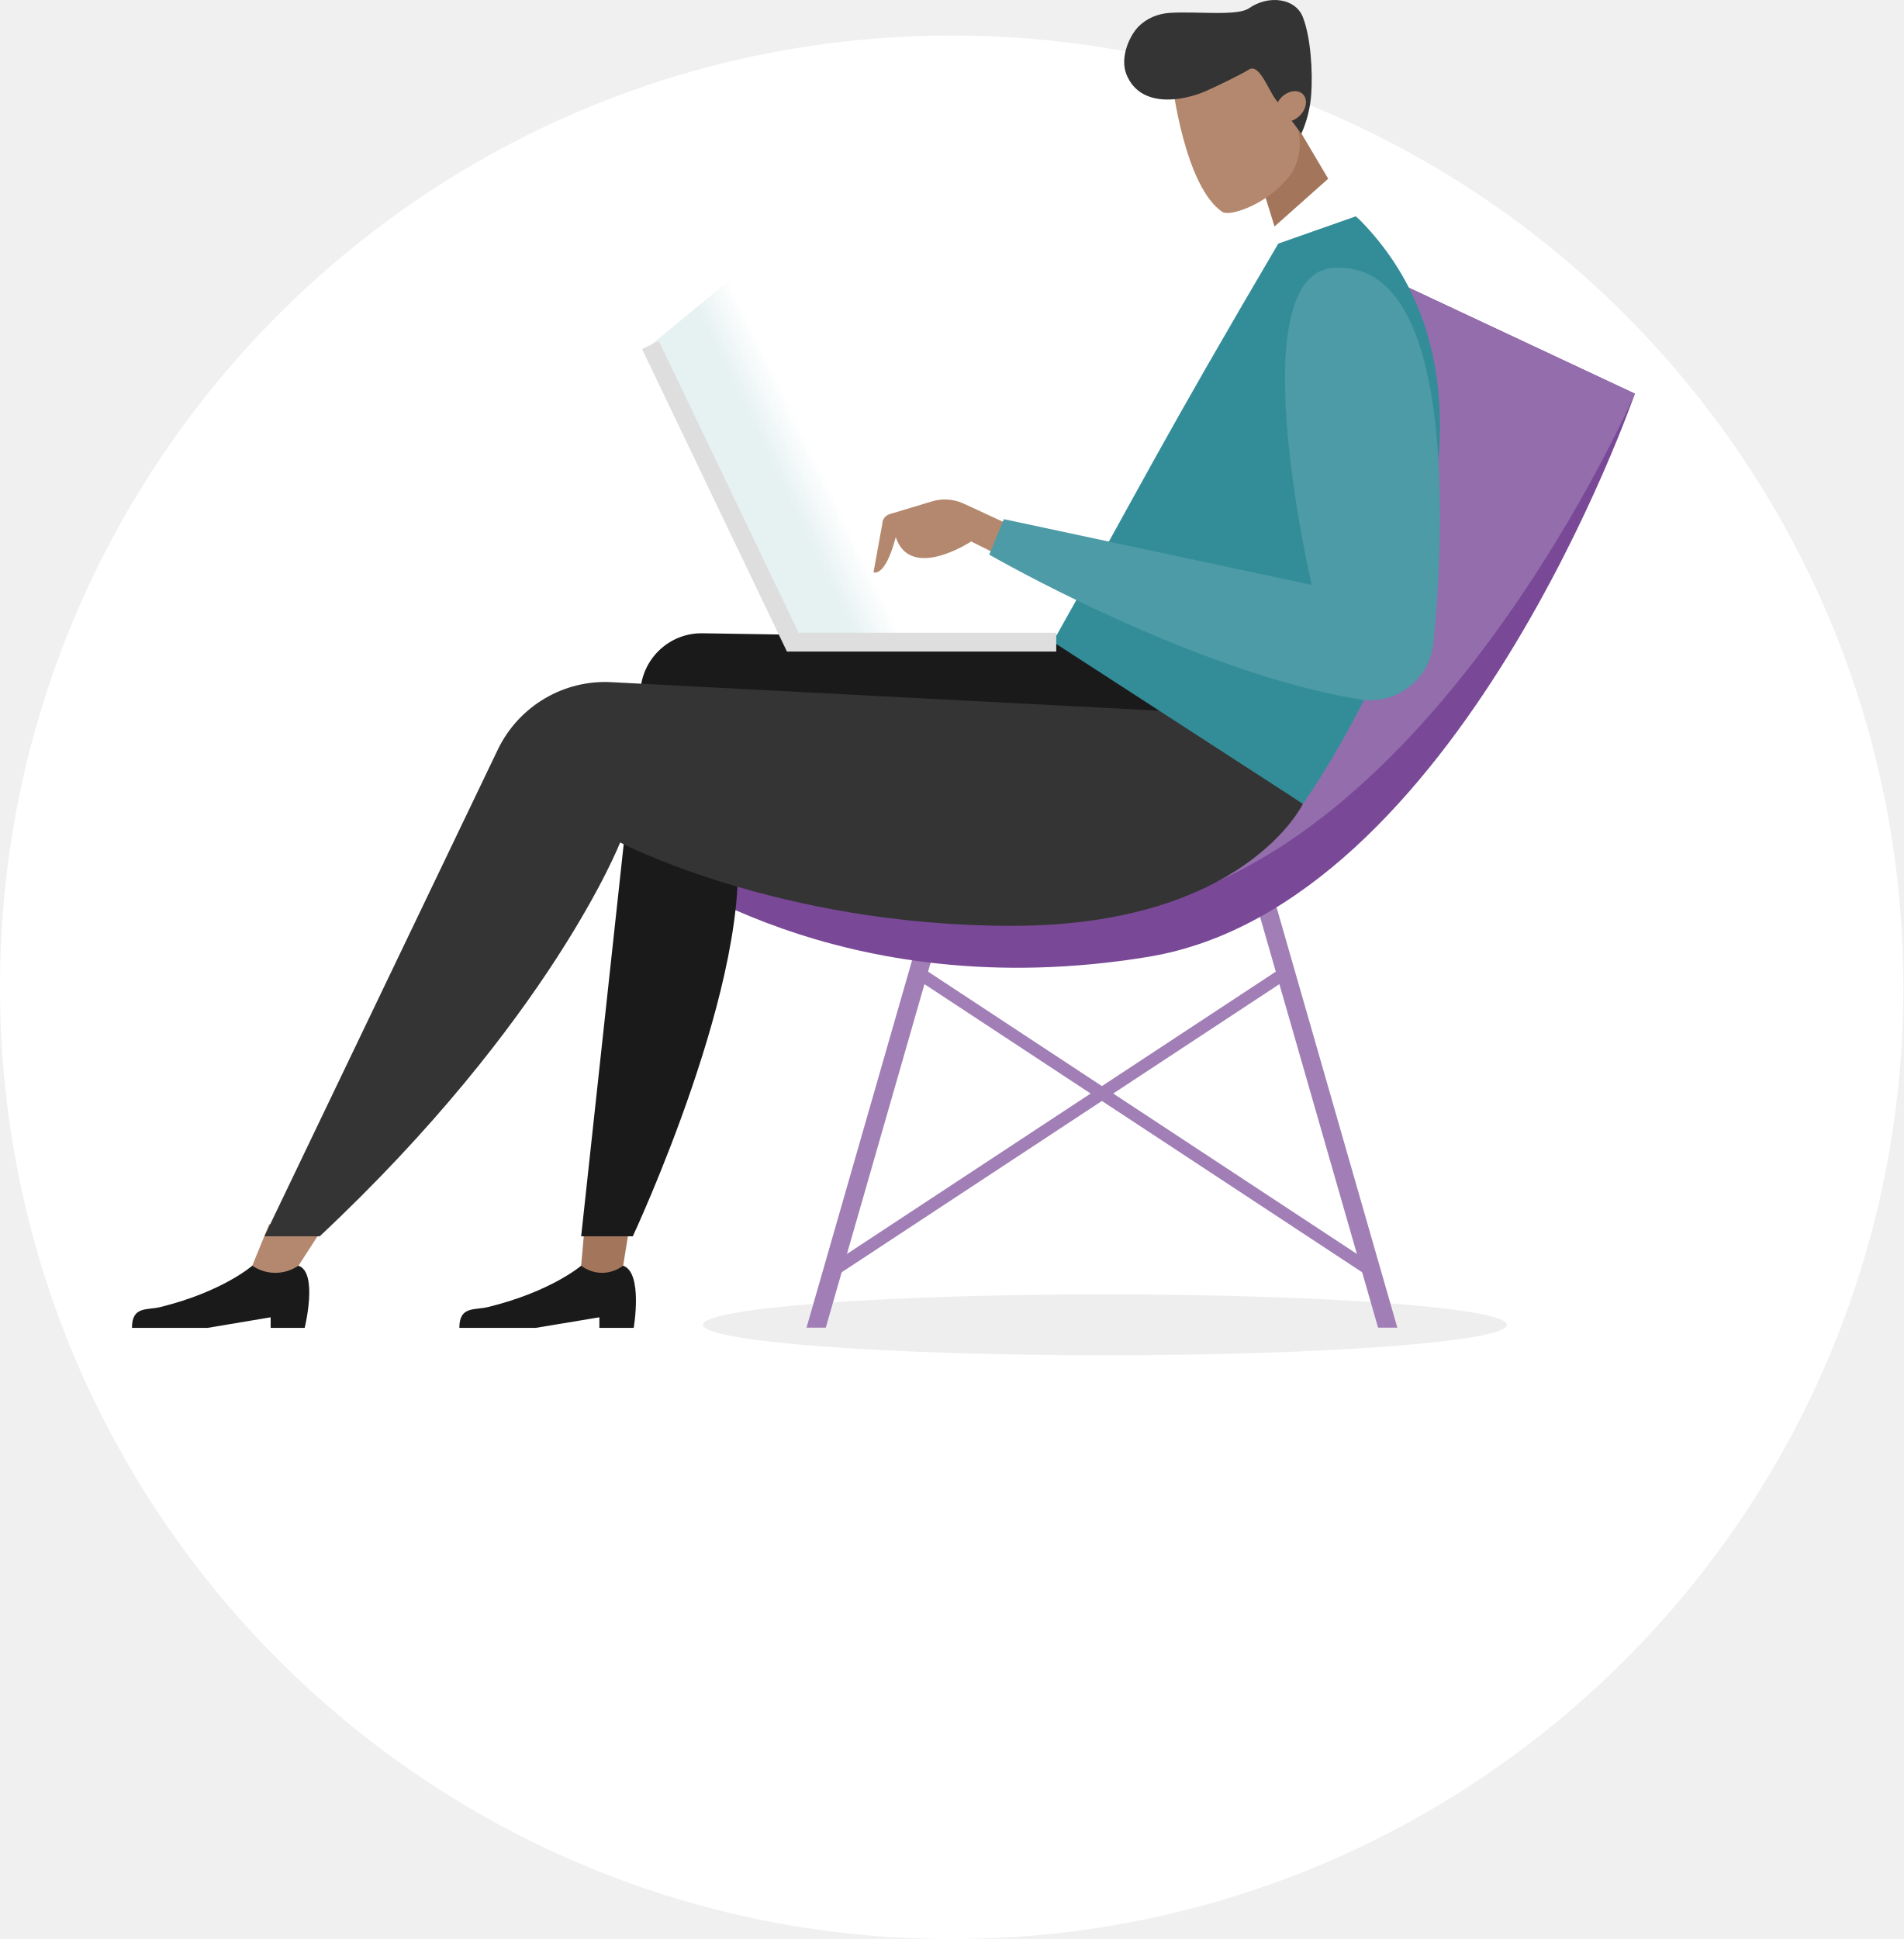
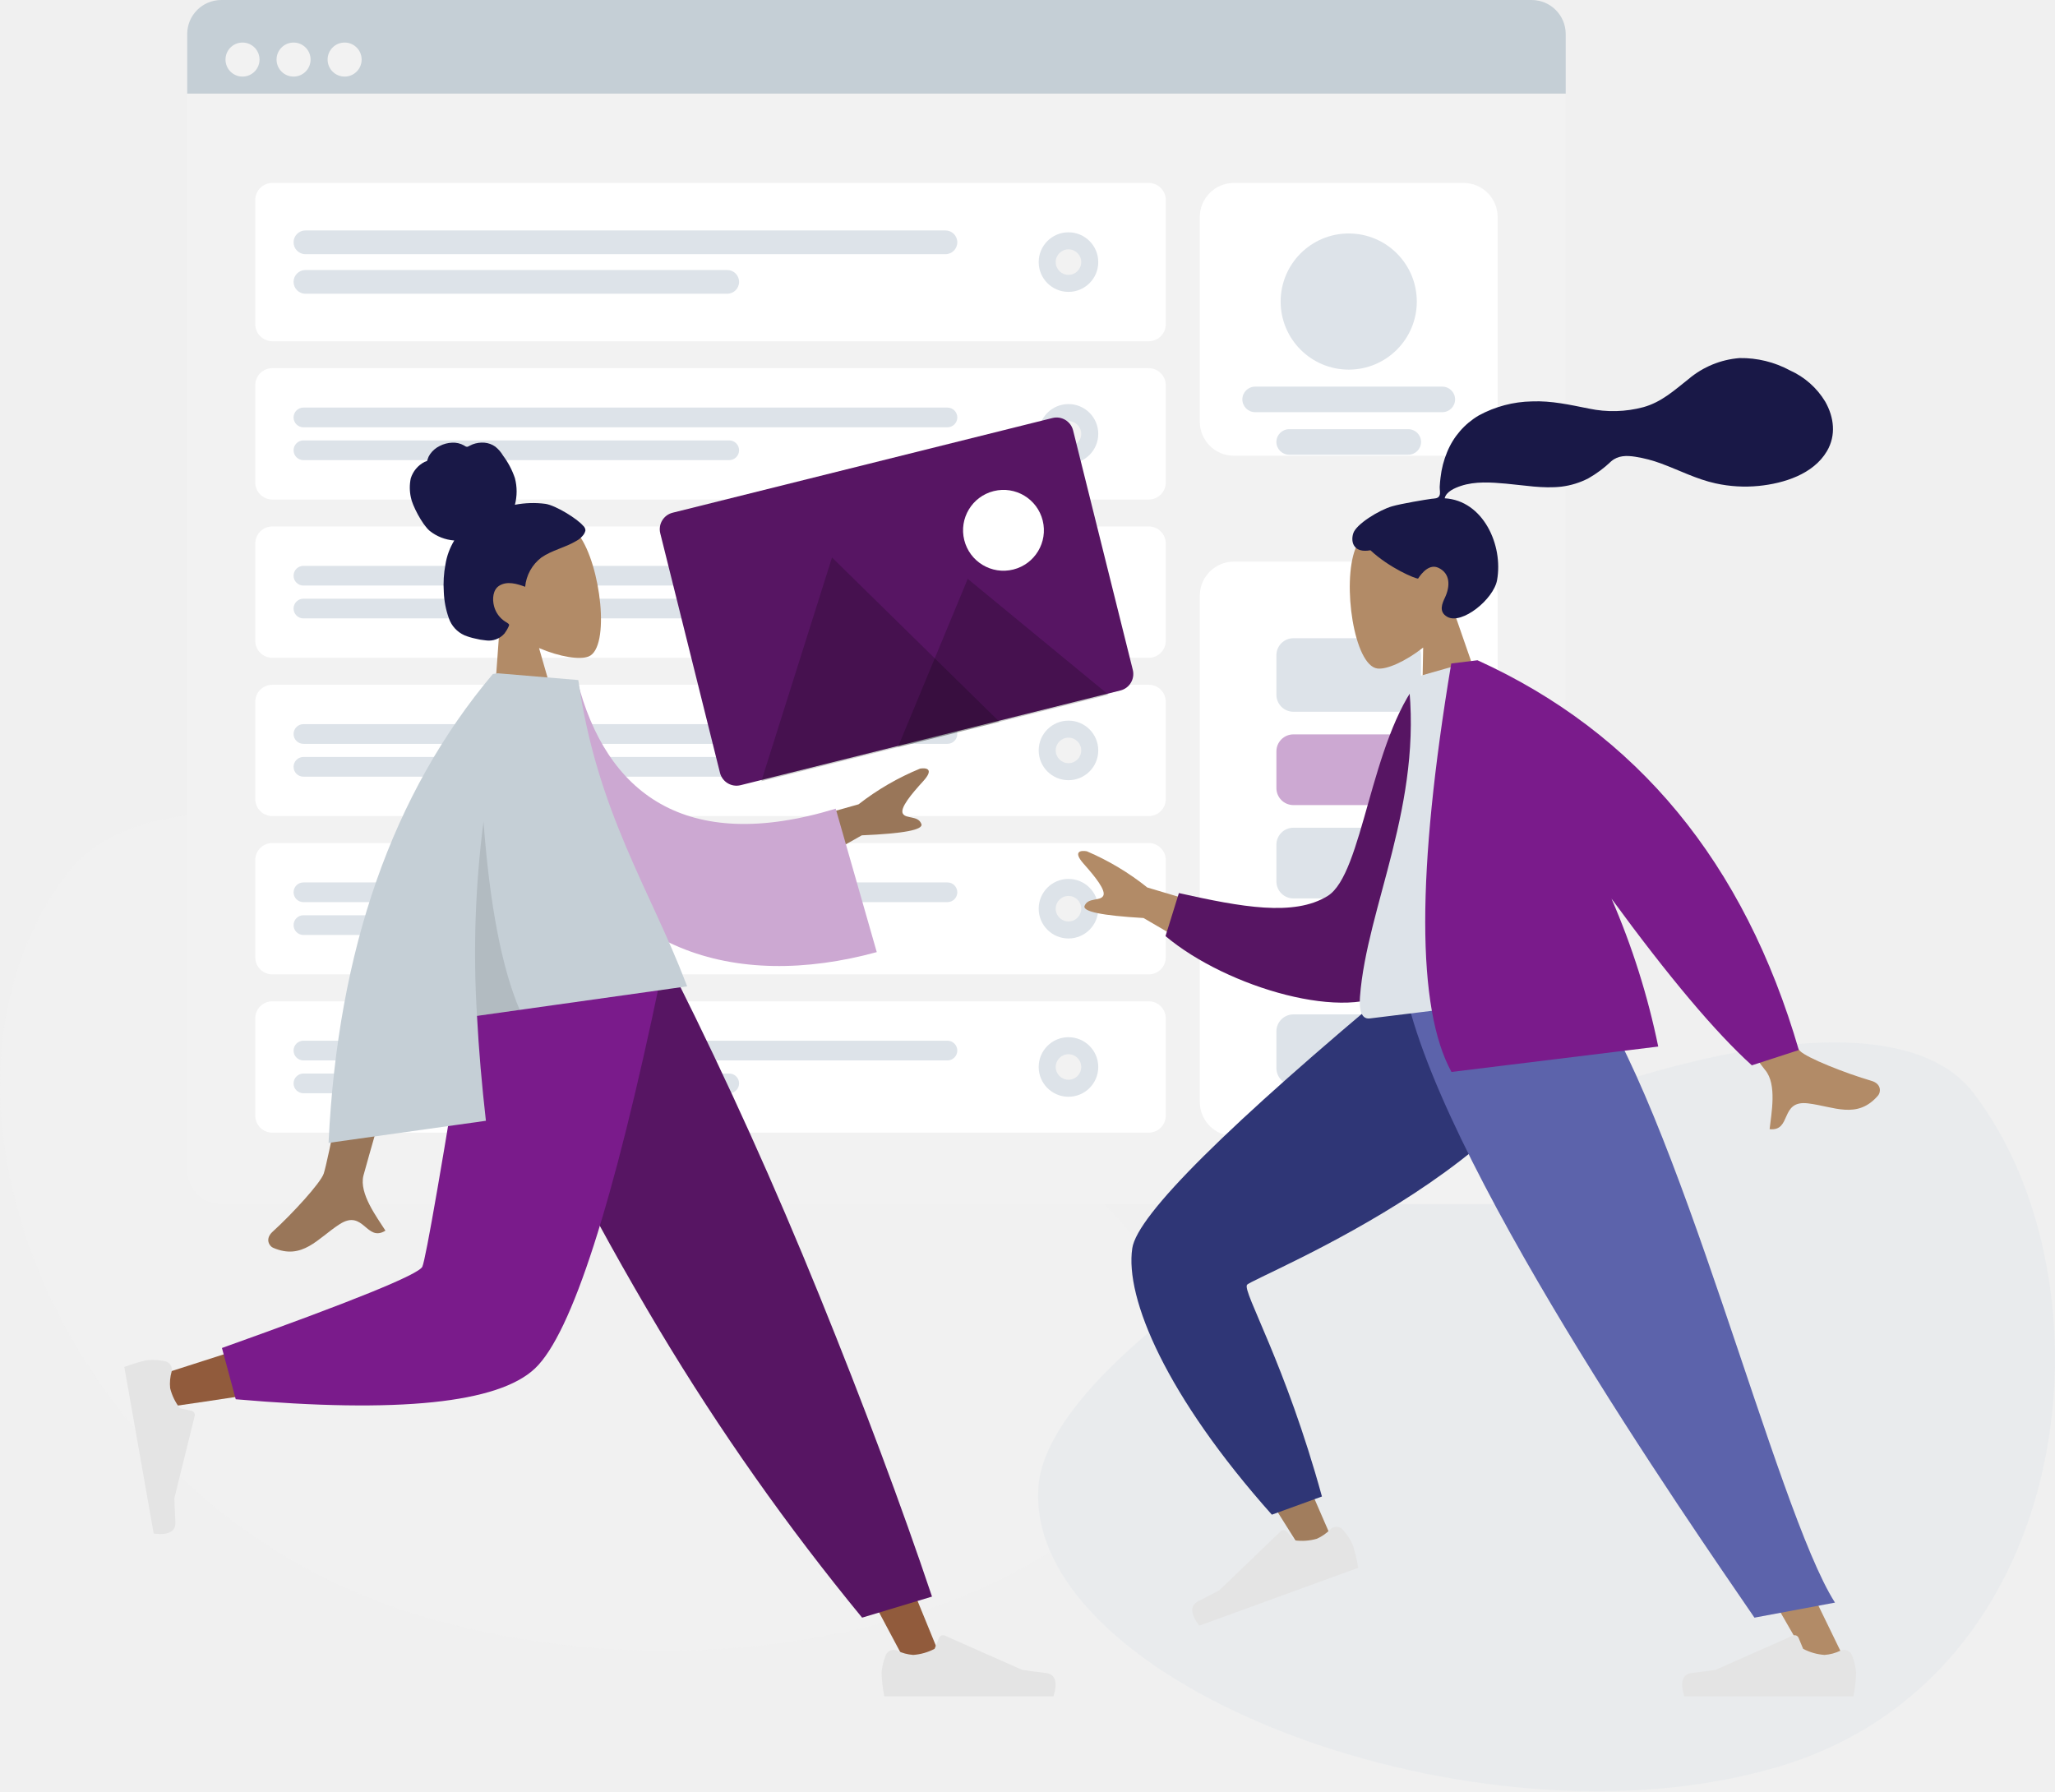
- <svg xmlns="http://www.w3.org/2000/svg" width="375px" height="382px" viewBox="0 0 375 382" version="1.1">
-   <defs>
-     <linearGradient x1="42.2%" y1="50.631%" x2="60.36%" y2="56.531%" id="linearGradient-1">
-       <stop stop-color="#E6F1F2" stop-opacity="0" offset="0%" />
-       <stop stop-color="#E6F1F2" offset="100%" />
-     </linearGradient>
-   </defs>
-   <g id="Screens-←" stroke="none" stroke-width="1" fill="none" fill-rule="evenodd">
-     <g id="Empty-states" transform="translate(-419, -163)">
-       <g id="Group-72">
-         <g id="Placeholder1" transform="translate(419, 163)">
-           <g id="Group-52" transform="translate(0, 7)">
-             <circle id="Oval" fill="#FFFFFF" cx="187.5" cy="187.5" r="187.5" />
-             <text id="Start-typing-already-Copy" font-family="OpenSans-SemiBold, Open Sans" font-size="18" font-weight="500" line-spacing="20" letter-spacing="-0.3" fill="#972C86">
-               <tspan x="103" y="304" />
-             </text>
-             <text id="Driff-isn’t-filling-Copy" font-family="Helvetica" font-size="14" font-weight="normal" line-spacing="24" letter-spacing="-0.087" fill="#999999">
-               <tspan x="127.258" y="320" />
-             </text>
+ <svg xmlns="http://www.w3.org/2000/svg" width="483" height="421" viewBox="0 0 483 421">
+   <g transform="translate(-358 -223)">
+     <g transform="translate(358 414)" opacity="0.346">
+       <path d="M.121-123.043C4.174-68.048,221.6,38.1,261.962-13.992s1.559-149.85-83.029-174.883S-3.931-178.038.121-123.043Z" transform="translate(278) rotate(180)" fill="#f2f2f2" fill-rule="evenodd" />
+       <path d="M244.079,158.351c3.4-46.641,185.885-136.662,219.762-92.485s25.3,137.1-45.692,158.329S240.678,204.992,244.079,158.351Z" fill="#dde3e9" fill-rule="evenodd" />
+     </g>
+     <g transform="translate(387 223)">
+       <g transform="translate(15)">
+         <rect width="324" height="283" rx="8" fill="#f2f2f2" />
+         <path d="M8,0H316a8,8,0,0,1,8,8V22H0V8A8,8,0,0,1,8,0Z" fill="#c5cfd6" fill-rule="evenodd" />
+         <g transform="translate(9 10)">
+           <circle cx="4" cy="4" r="4" fill="#f2f2f2" />
+           <circle cx="4" cy="4" r="4" transform="translate(12)" fill="#f2f2f2" />
+           <circle cx="4" cy="4" r="4" transform="translate(24)" fill="#f2f2f2" />
+         </g>
+         <g transform="translate(16 43)">
+           <g transform="translate(222 89)">
+             <rect width="70" height="135" rx="8" fill="#fff" />
+             <g transform="translate(18 18)">
+               <rect width="34" height="17.284" rx="4" fill="#dde3e9" />
+               <rect width="34" height="16.619" rx="4" transform="translate(0 22.602)" fill="#cca8d2" />
+               <rect width="34" height="16.619" rx="4" transform="translate(0 44.54)" fill="#dde3e9" />
+               <rect width="34" height="16.619" rx="4" transform="translate(0 88.415)" fill="#dde3e9" />
+               <rect width="34" height="16.619" rx="4" transform="translate(0 66.477)" fill="#c5cfd6" />
+             </g>
          </g>
-           <g id="Group-54" transform="translate(26, 0)">
-             <path d="M270.9,260.999 C270.9,264.313 235.441,266.999 191.7,266.999 C147.959,266.999 112.5,264.313 112.5,260.999 C112.5,257.686 147.959,254.999 191.7,254.999 C235.441,254.999 270.9,257.686 270.9,260.999" id="Fill-1-Copy-3" fill="#DEDEDE" opacity="0.5" />
-             <polygon id="Fill-52-Copy" fill="url(#linearGradient-1)" transform="translate(130.5, 88.8) scale(-1, 1) rotate(16) translate(-130.5, -88.8) " points="108.9 129.6 141.159 127.456 152.1 61.063 122.076 48" />
-             <path d="M75.294,249.354 C75.294,249.354 81.206,254.453 93.617,257.492 C96.349,258.161 99.294,257.267 99.294,261.6 L84.234,261.6 L71.708,259.518 L71.708,261.6 L64.943,261.6 C64.943,261.6 63.071,250.718 67.022,249.354 L75.294,249.354 Z" id="Fill-1" fill="#1A1A1A" transform="translate(81.89718, 255.4768) scale(-1, 1) translate(-81.89718, -255.4768) " />
-             <path d="M97.38,241.159 L98.1,249.354 C95.766,251.118 92.703,251.23 90.267,249.64 L89.828,249.354 L88.5,241.159 L97.38,241.159 Z" id="Fill-3" fill="#A3765B" transform="translate(93.3, 245.9592) scale(-1, 1) translate(-93.3, -245.9592) " />
-             <path d="M11.232,249.354 C11.232,249.354 17.015,254.457 29.308,257.494 C32.014,258.163 34.932,257.269 34.932,261.6 L20.014,261.6 L7.607,259.519 L7.607,261.6 L0.905,261.6 C0.905,261.6 -1.791,250.717 2.123,249.354 L11.232,249.354 Z" id="Fill-5" fill="#1A1A1A" transform="translate(17.46609, 255.4768) scale(-1, 1) translate(-17.46609, -255.4768) " />
-             <path d="M34.755,241.159 L38.1,249.354 C35.531,251.118 32.157,251.23 29.474,249.64 L28.99,249.354 L23.7,241.159 L34.755,241.159 Z" id="Fill-8" fill="#B4886E" transform="translate(30.9, 245.9592) scale(-1, 1) translate(-30.9, -245.9592) " />
-             <polygon id="Fill-10" fill="#A17FB6" transform="translate(235.5, 219.5592) scale(-1, 1) translate(-235.5, -219.5592) " points="225.494 261.559 249.3 178.702 245.834 177.559 221.7 261.559" />
-             <polygon id="Fill-12" fill="#A17FB6" transform="translate(146.7, 219.5592) scale(-1, 1) translate(-146.7, -219.5592) " points="160.5 261.559 136.366 177.559 132.9 178.702 156.706 261.559" />
-             <path d="M144.362,56.463 L99.37,77.553 C99.37,77.553 134.19,178.476 195.279,188.512 C256.367,198.549 292.84,170.212 296.1,168.65 C208.412,143.886 144.362,56.463 144.362,56.463" id="Fill-23" fill="#794997" transform="translate(197.7351, 123.5606) scale(-1, 1) translate(-197.7351, -123.5606) " />
-             <path d="M104.52,77.553 C104.52,77.553 144.227,169.245 205.315,179.335 C266.404,189.425 293.987,163.306 296.1,161.873 C269.639,154.483 241.609,142.374 221.673,129.121 C172.783,96.622 149.512,56.463 149.512,56.463 L104.52,77.553 Z" id="Fill-26" fill="#946DAC" transform="translate(200.3098, 119.0551) scale(-1, 1) translate(-200.3098, -119.0551) " />
-             <path d="M121.5,125.821 L189.4,124.761 C195.578,124.664 200.83,129.273 201.569,135.438 L213.3,243.559 L203.126,243.559 C203.126,243.559 178.897,191.801 182.849,164.819 C186.801,137.838 88.5,142.231 88.5,142.231 L121.5,125.821 Z" id="Fill-29" fill="#1A1A1A" transform="translate(150.9, 184.1592) scale(-1, 1) translate(-150.9, -184.1592) " />
-             <path d="M26.1,158.359 C26.1,158.359 37.605,182.396 83.461,182.396 C129.318,182.396 160.627,165.976 160.627,165.976 C160.627,165.976 174.273,200.868 219.811,243.559 L230.705,243.559 L184.642,147.497 C180.476,139.034 171.695,133.88 162.317,134.394 L52.511,140.113 L26.1,158.359 Z" id="Fill-39" fill="#343434" transform="translate(128.4027, 188.9592) scale(-1, 1) translate(-128.4027, -188.9592) " />
-             <polygon id="Fill-45" fill="#A17FB6" transform="translate(200.1, 221.3592) scale(-1, 1) translate(-200.1, -221.3592) " points="155.842 251.959 154.5 249.911 244.358 190.759 245.7 192.808" />
-             <polygon id="Fill-47" fill="#A17FB6" transform="translate(182.1, 221.3592) scale(-1, 1) translate(-182.1, -221.3592) " points="226.358 251.959 227.7 249.911 137.842 190.759 136.5 192.808" />
-             <polygon id="Fill-14" fill="#A3765B" transform="translate(232.5, 38.05083) scale(-1, 1) translate(-232.5, -38.05083) " points="242.1 37.496 237.747 51.559 222.9 46.046 235.638 24.542" />
-             <path d="M215.662,41.117 C217.326,41.767 218.954,42.164 220.025,41.849 C227.673,36.927 230.1,15.97 230.1,15.97 L223.863,9.559 L211.699,11.52 L205.903,23.801 C204.356,27.079 204.609,30.959 206.585,34.251 C208.916,37.261 212.039,39.703 215.662,41.117" id="Fill-16" fill="#B4886E" transform="translate(217.5, 25.75922) scale(-1, 1) translate(-217.5, -25.75922) " />
-             <path d="M202.661,19.487 C204.089,17.548 205.868,12.42 207.876,13.712 C209.342,14.655 214.641,17.208 216.456,17.991 C220.78,19.856 229.202,21.448 231.973,14.707 C233.358,11.337 231.361,7.055 229.695,5.319 C228.06,3.615 225.803,2.69 223.475,2.541 C218.012,2.191 210.149,3.23 207.844,1.625 C203.965,-1.075 198.691,-0.353 197.235,3.361 C195.679,7.328 195.25,14.118 195.593,18.698 C195.792,21.348 196.452,23.932 197.533,26.349 L202.661,19.487 Z" id="Fill-18" fill="#343434" transform="translate(213.9601, 13.17437) scale(-1, 1) translate(-213.9601, -13.17437) " />
-             <path d="M226.72,18.072 C228.128,17.623 229.977,18.552 230.85,20.146 C231.722,21.74 231.288,23.397 229.88,23.846 C228.472,24.295 226.623,23.367 225.751,21.772 C224.878,20.178 225.312,18.521 226.72,18.072" id="Fill-21" fill="#B4886E" transform="translate(228.3, 20.95922) scale(-1, 1) translate(-228.3, -20.95922) " />
-             <path d="M208.438,158.359 L257.7,126.443 C238.846,93.021 238.232,90.386 211.819,45.453 C208.677,40.108 201.319,39.123 197.004,43.561 C156.248,85.488 208.438,158.359 208.438,158.359 Z" id="Fill-31" fill="#338D99" transform="translate(219.5719, 99.55922) scale(-1, 1) translate(-219.5719, -99.55922) " />
-             <path d="M170.775,103.235 C170.775,102.341 170.187,101.553 169.327,101.293 L160.981,98.775 C158.916,98.153 156.693,98.309 154.737,99.214 L147.161,102.719 L146.1,102.883 L146.1,110.265 C147.608,109.509 148.488,109.048 148.488,109.048 L153.264,106.674 C153.264,106.674 165.203,114.585 168.122,105.821 C170.245,113.926 172.5,112.739 172.5,112.739 L170.775,103.235 Z" id="Fill-33" fill="#B4886E" transform="translate(159.3, 105.6) scale(-1, 1) translate(-159.3, -105.6) " />
-             <path d="M170.173,126.586 C170.882,133.785 177.48,138.95 184.615,137.798 C217.513,132.488 257.7,109.267 257.7,109.267 L254.825,102.278 L194.162,115.228 C194.162,115.228 209.1,51.559 188.692,52.759 C166.304,52.759 167.822,102.718 170.173,126.586 Z" id="Fill-35" fill="#4C9BA6" transform="translate(213.3, 95.35085) scale(-1, 1) translate(-213.3, -95.35085) " />
-             <polygon id="Fill-41" fill="#FFFFFF" transform="translate(232.5107, 41.24919) scale(-1, 1) translate(-232.5107, -41.24919) " points="228.553 34.508 241.052 45.63 239.175 47.99 223.969 42.643" />
-             <polygon id="Fill-43" fill="#DEDEDE" transform="translate(141.3, 97.75922) scale(-1, 1) translate(-141.3, -97.75922) " points="153.561 128.359 100.5 128.359 100.5 124.651 151.273 124.651 178.812 67.159 182.1 68.78" />
+           <g transform="translate(222)">
+             <rect width="70" height="64.113" rx="8" fill="#fff" />
+             <g transform="translate(10 11.873)">
+               <circle cx="16" cy="16" r="16" transform="translate(9)" fill="#dde3e9" />
+               <rect width="50" height="6" rx="3" transform="translate(0 36)" fill="#dde3e9" />
+               <rect width="34" height="6" rx="3" transform="translate(8 46)" fill="#dde3e9" />
+             </g>
+           </g>
+           <rect width="214" height="37.201" rx="4" fill="#fff" />
+           <g transform="translate(9 11.16)">
+             <rect width="156" height="5.58" rx="2.79" fill="#dde3e9" />
+             <rect width="104.712" height="5.58" rx="2.79" transform="translate(0 9.3)" fill="#dde3e9" />
+           </g>
+           <g transform="translate(184.13 11.601)">
+             <circle cx="7" cy="7" r="7" fill="#dde3e9" />
+             <circle cx="3" cy="3" r="3" transform="translate(4 4)" fill="#f2f2f2" />
+           </g>
+           <g transform="translate(0 43.534)">
+             <rect width="214" height="30.869" rx="4" fill="#fff" />
+             <g transform="translate(9 9.261)">
+               <rect width="156" height="4.63" rx="2.315" fill="#dde3e9" />
+               <rect width="104.712" height="4.63" rx="2.315" transform="translate(0 7.717)" fill="#dde3e9" />
+             </g>
+             <g transform="translate(184.13 8.435)">
+               <circle cx="7" cy="7" r="7" fill="#dde3e9" />
+               <circle cx="3" cy="3" r="3" transform="translate(4 4)" fill="#f2f2f2" />
+             </g>
+           </g>
+           <g transform="translate(0 80.735)">
+             <rect width="214" height="30.869" rx="4" fill="#fff" />
+             <g transform="translate(9 9.261)">
+               <rect width="156" height="4.63" rx="2.315" fill="#dde3e9" />
+               <rect width="104.712" height="4.63" rx="2.315" transform="translate(0 7.717)" fill="#dde3e9" />
+             </g>
+             <g transform="translate(184.13 8.435)">
+               <circle cx="7" cy="7" r="7" fill="#dde3e9" />
+               <circle cx="3" cy="3" r="3" transform="translate(4 4)" fill="#afb9c5" />
+             </g>
+           </g>
+           <g transform="translate(0 192.339)">
+             <rect width="214" height="30.869" rx="4" fill="#fff" />
+             <g transform="translate(9 9.261)">
+               <rect width="156" height="4.63" rx="2.315" fill="#dde3e9" />
+               <rect width="104.712" height="4.63" rx="2.315" transform="translate(0 7.717)" fill="#dde3e9" />
+             </g>
+             <g transform="translate(184.13 8.435)">
+               <circle cx="7" cy="7" r="7" fill="#dde3e9" />
+               <circle cx="3" cy="3" r="3" transform="translate(4 4)" fill="#f2f2f2" />
+             </g>
+           </g>
+           <g transform="translate(0 155.138)">
+             <rect width="214" height="30.869" rx="4" fill="#fff" />
+             <g transform="translate(9 9.261)">
+               <rect width="156" height="4.63" rx="2.315" fill="#dde3e9" />
+               <rect width="104.712" height="4.63" rx="2.315" transform="translate(0 7.717)" fill="#dde3e9" />
+             </g>
+             <g transform="translate(184.13 8.435)">
+               <circle cx="7" cy="7" r="7" fill="#dde3e9" />
+               <circle cx="3" cy="3" r="3" transform="translate(4 4)" fill="#f2f2f2" />
+             </g>
+           </g>
+           <g transform="translate(0 117.936)">
+             <rect width="214" height="30.869" rx="4" fill="#fff" />
+             <g transform="translate(9 9.261)">
+               <rect width="156" height="4.63" rx="2.315" fill="#dde3e9" />
+               <rect width="104.712" height="4.63" rx="2.315" transform="translate(0 7.717)" fill="#dde3e9" />
+             </g>
+             <g transform="translate(184.13 8.435)">
+               <circle cx="7" cy="7" r="7" fill="#dde3e9" />
+               <circle cx="3" cy="3" r="3" transform="translate(4 4)" fill="#f2f2f2" />
+             </g>
          </g>
        </g>
+       </g>
+       <g transform="translate(425 92) rotate(180)">
+         <g transform="translate(425 -0.798) rotate(-180)">
+           <g transform="translate(38.024 13.84) rotate(-8)">
+             <g transform="translate(38.515 22.058)">
+               <path d="M27.205,6.5c4.133,7.685,3.642,27.18-1.7,28.554-2.13.548-6.668-.794-11.287-3.571l2.9,20.461H0l5.893-27.4C2.606,20.692.382,15.976.754,10.691,1.825-4.536,23.072-1.186,27.205,6.5Z" fill="#b28b67" fill-rule="evenodd" />
+             </g>
+             <path d="M58.959,20.186A22.392,22.392,0,0,0,51.8,19.4a12.264,12.264,0,0,0,.872-6.213,18.9,18.9,0,0,0-2.02-5.617,7.682,7.682,0,0,0-1.494-2.323,5.107,5.107,0,0,0-2.418-1.3,6.484,6.484,0,0,0-2.785,0c-.4.085-.768.27-1.165.372s-.6-.149-.9-.4a5.1,5.1,0,0,0-2.654-1.027,6.859,6.859,0,0,0-3.02.361A5.913,5.913,0,0,0,33.7,4.858a4.207,4.207,0,0,0-.754,1.152c-.073.175-.085.279-.26.343s-.351.061-.518.118a6.517,6.517,0,0,0-3.75,3.391,10.728,10.728,0,0,0-.59,4.417c.057,1.841,1.724,6.646,3.282,8.4a10.478,10.478,0,0,0,5.41,3.048,15.43,15.43,0,0,0-2.827,5.259A25.684,25.684,0,0,0,32.4,37.374a20.8,20.8,0,0,0,.321,6.3,6.826,6.826,0,0,0,3.059,4.444,14.628,14.628,0,0,0,2.355,1.1A15.528,15.528,0,0,0,40.558,50a4.877,4.877,0,0,0,4.608-.983,8.634,8.634,0,0,0,1.239-1.57c.115-.2.184-.328.045-.522a3.738,3.738,0,0,0-.652-.592,6.127,6.127,0,0,1-2.173-4.06c-.194-1.667.255-3.818,1.879-4.545,2-.9,4.213.133,6,1.093a9.781,9.781,0,0,1,4.751-6.291c2.7-1.353,5.792-1.512,8.564-2.673a5.111,5.111,0,0,0,1.99-1.263,2.566,2.566,0,0,0,.572-.933,1.508,1.508,0,0,0-.4-1.172C65.793,24.636,61.3,20.9,58.959,20.186Z" fill="#191847" fill-rule="evenodd" />
+           </g>
+           <g transform="translate(0 137.187)">
+             <path d="M92.3,0l52.758,87.842,39.553,74.263h8.519L126.858,0Z" fill="#915b3c" fill-rule="evenodd" />
+             <g transform="translate(177.5 140.715)">
+               <path d="M1.66,18.4A13.363,13.363,0,0,0,.7,22.474,34.889,34.889,0,0,0,1.34,28H41.1q1.55-5.088-1.789-5.493t-5.548-.733l-18.206-8.06a1,1,0,0,0-1.319.51l-.009.021-1.072,2.582h0a12.746,12.746,0,0,1-5.024,1.432,10.389,10.389,0,0,1-3.8-1.023h0A2,2,0,0,0,1.7,18.287Q1.681,18.344,1.66,18.4Z" fill="#e4e4e4" fill-rule="evenodd" />
+             </g>
+             <path d="M173.626,150.214l16.429-4.95q-10.8-32.147-26.467-70.753T129.93,0h-46.4a725.656,725.656,0,0,0,42.4,82.538A558.652,558.652,0,0,0,173.626,150.214Z" fill="#571563" fill-rule="evenodd" />
+             <path d="M88.833,0C83.853,30.868,74.25,70.306,73.343,71.524Q72.437,72.741,8.087,93.3l1.84,7.482Q86.665,89.756,90.8,83.673C94.926,77.59,115.551,29.531,123.54,0Z" fill="#915b3c" fill-rule="evenodd" />
+             <path d="M23.167,86.834l3.241,12.05q57.4,5.013,70.335-7.245T126.237,0H81.989Q71.5,65,70.262,67.731T23.167,86.834Z" fill="#7a1b8b" fill-rule="evenodd" />
+             <g transform="translate(27.562 85.114) rotate(80)">
+               <path d="M1.66,18.4A13.363,13.363,0,0,0,.7,22.474,34.889,34.889,0,0,0,1.34,28H41.1q1.55-5.088-1.789-5.493t-5.548-.733l-18.206-8.06a1,1,0,0,0-1.319.51l-.009.021-1.072,2.582h0a12.746,12.746,0,0,1-5.024,1.432,10.389,10.389,0,0,1-3.8-1.023h0A2,2,0,0,0,1.7,18.287Q1.681,18.344,1.66,18.4Z" fill="#e4e4e4" fill-rule="evenodd" />
+             </g>
+           </g>
+           <g transform="translate(3.93 77.259) rotate(-8)">
+             <path d="M48.322,52.553l15.568.058q-25.606,57.212-26.7,59.911c-1.645,4.048,1.836,10.213,3.325,13.526-4.849,2.154-4.332-5.824-10.448-3-5.583,2.579-9.83,7.252-16.28,3.3-.793-.486-1.662-2.315.438-3.745,5.231-3.561,12.769-9.794,13.787-11.846q2.083-4.2,20.313-58.206ZM180.36,39.046c-3.145,2.6-6.336,5.483-5.776,6.873s3.485.872,3.97,3.009q.485,2.137-14.241.694l-22.776,8.966L136.5,46.1l28.07-3.8a61.441,61.441,0,0,1,15.5-6.3C181.394,35.964,183.505,36.443,180.36,39.046Z" fill="#997659" fill-rule="evenodd" />
+             <path d="M87.805,6.848l12.213-.259c5.341,26.6,23.114,42.144,59.082,33.209l7.872,34.169c-33.7,7.356-64.784-3.578-74.12-39.729C90.434,24.88,88.317,15.106,87.805,6.848Z" transform="translate(4.09 -10.945) rotate(5)" fill="#cca8d2" fill-rule="evenodd" />
+             <path d="M84.941,0l.009.011,18.468,4.2c0,31.184,9.892,51.207,15.131,74.068l.177.78H68.85c-.7,8.012-1.134,16.248-1.359,24.706H30.145Q42.839,36.7,83.731,0h1.21Z" fill="#c5cfd6" fill-rule="evenodd" />
+             <path d="M76.719,34.066q-1.928,29.479,2.268,44.993H68.85a241.428,241.428,0,0,1,7.785-44.7Z" fill="rgba(0,0,0,0.1)" fill-rule="evenodd" />
+           </g>
+         </g>
+         <g transform="translate(73.688 -0.631) rotate(-7)">
+           <g transform="translate(38.515 -22.058)">
+             <path d="M27.205-6.5c4.133-7.685,3.642-27.18-1.7-28.554-2.13-.548-6.668.794-11.287,3.571l2.9-20.461H0l5.893,27.4C2.606-20.693.382-15.976.754-10.691,1.825,4.536,23.072,1.186,27.205-6.5Z" fill="#b28b67" fill-rule="evenodd" />
+           </g>
+           <path d="M55.963-19.7c-2.256.369-8.331.623-9.451.623-.716,0-1.492-.163-1.916.493-.347.537-.22,1.445-.324,2.068-.12.724-.291,1.439-.464,2.151a21.843,21.843,0,0,1-2.277,5.77A17.762,17.762,0,0,1,33.106-.984,27.117,27.117,0,0,1,20.313.771C15.722.4,11.566-1.112,7.231-2.535A27.48,27.48,0,0,0-5.548-3.762C-9.9-3.1-13.19-.741-16.862,1.493a21.115,21.115,0,0,1-12.5,3.439A24.1,24.1,0,0,1-40.761.619,18.57,18.57,0,0,1-48.113-7.7c-1.608-3.89-1.607-8.16,1.038-11.6,3.833-4.983,10.95-6.272,16.871-6.144a32.3,32.3,0,0,1,10.021,1.832c4.312,1.513,8.038,4.078,12.072,6.158a31.458,31.458,0,0,0,5.9,2.356c1.99.561,3.951.818,5.753-.382a27.184,27.184,0,0,1,5.8-3.31,18.731,18.731,0,0,1,6.537-1.171c4.337.033,8.612,1.382,12.824,2.284,3.435.736,7.11,1.47,10.612.762,1.461-.3,3.6-.905,4.123-2.42C34.552-20.939,31.063-31.9,33.568-39.944c1.352-4.342,9.476-9.419,12.635-7.136,2,1.446.786,3.345,0,4.6-1.506,2.4-2.021,5.484.765,7.155,2.4,1.441,4.93-1.981,4.978-1.978.661.052,6.368,3.272,10.3,7.972,3.88-.229,4.468,2.323,3.542,4.41S59.081-20.21,55.963-19.7Z" fill="#191847" fill-rule="evenodd" />
+         </g>
+         <g transform="translate(0 -137.985)">
+           <path d="M147.082,6.97C133.562-4.06,138.9-101,138-102.223q-.6-.812-64.354-13.723l1.85-7.506q74.6,3.565,78.934,9.1,6.21,7.927,15.218,88.773Z" transform="matrix(0.574, 0.819, -0.819, 0.574, 4.164, -124.48)" fill="#b28b67" fill-rule="evenodd" />
+           <path d="M147.082,6.97C133.562-4.06,138.9-101,138-102.223q-.6-.812-64.354-13.723l1.85-7.506q74.6,3.565,78.934,9.1,6.21,7.927,15.218,88.773Z" transform="matrix(0.574, 0.819, -0.819, 0.574, 4.164, -124.48)" fill="rgba(0,0,0,0.1)" fill-rule="evenodd" />
+           <path d="M80.832-108.06l3.256-12.089c37.082-4.334,61.513.9,70.1,9.074q8.587,8.178,15.258,88.532L145.309,11.928c-32.188-24.291-12.822-104.05-13.642-105.872S111.3-97.172,80.832-108.06Z" transform="matrix(0.574, 0.819, -0.819, 0.574, 8.398, -125.914)" fill="#2f3676" fill-rule="evenodd" />
+           <g transform="translate(143.09 -111.732) rotate(-20)">
+             <path d="M1.66-18.4A13.363,13.363,0,0,1,.7-22.474,34.889,34.889,0,0,1,1.34-28H41.1q1.55,5.088-1.789,5.493t-5.548.733l-18.206,8.06a1,1,0,0,1-1.319-.51l-.009-.021-1.072-2.582h0a12.746,12.746,0,0,0-5.024-1.432,10.389,10.389,0,0,0-3.8,1.023h0A2,2,0,0,1,1.7-18.287Q1.681-18.344,1.66-18.4Z" fill="#e4e4e4" fill-rule="evenodd" />
+           </g>
+           <path d="M92.3,0,55.56-87.842,19.451-162.106H27.97L121.178,0Z" fill="#b28b67" fill-rule="evenodd" />
+           <g transform="translate(17.04 -140.715)">
+             <path d="M1.66-18.4A13.363,13.363,0,0,1,.7-22.474,34.889,34.889,0,0,1,1.34-28H41.1q1.55,5.088-1.789,5.493t-5.548.733l-18.206,8.06a1,1,0,0,1-1.319-.51l-.009-.021-1.072-2.582h0a12.746,12.746,0,0,0-5.024-1.432,10.389,10.389,0,0,0-3.8,1.023h0A2,2,0,0,1,1.7-18.287Q1.681-18.344,1.66-18.4Z" fill="#e4e4e4" fill-rule="evenodd" />
+           </g>
+           <path d="M22.712-146.678l18.93-3.536C56.279-128.783,117.534-40.908,124.25,0H82.107C59.679-29.572,36.664-124.893,22.712-146.678Z" fill="#5c63ab" fill-rule="evenodd" />
+         </g>
+         <g transform="translate(24.357 -53.066) rotate(-7)">
+           <path d="M36.619-57.883l14.568-2.87q-21.976-40.664-23.571-43.1c-2.392-3.66-.16-10.367.664-13.9-5.172-1.2-3.132,6.534-9.677,4.92-5.974-1.473-11.039-5.253-16.61-.155-.685.627-1.186,2.586,1.149,3.591,5.817,2.5,14.412,7.191,15.806,9.011Q21.8-96.667,36.619-57.883Zm144.093,21.7c-2.291-3.322-4.55-6.918-3.634-8.082s3.567.121,4.614-1.772q1.047-1.893-13.408-4.529L148.992-65.252l-8.226,10.463,25.761,11.233A60.987,60.987,0,0,0,179.6-33.376C180.856-32.978,183-32.858,180.713-36.18Z" fill="#b28b67" fill-rule="evenodd" />
+           <path d="M87.667-6.995,93.7-5.416c14.463-11.68,22.607-42.07,31.854-45.378,8.743-3.127,20.33,1.653,34.05,7.939l5.179-9.242c-11.658-14.948-38.049-29.024-49.744-23.329C96.341-66.322,88.909-28.612,87.667-6.995Z" transform="translate(4.06 10.845) rotate(-5)" fill="#571563" fill-rule="evenodd" />
+           <path d="M63.985-80.471h54.4c2.486,0,2.017,3.564,1.658,5.362C115.891-54.356,99.7-31.985,99.7-2.443L84.013,0C71.035-20.724,66.547-46.239,63.985-80.471Z" fill="#dde3e9" fill-rule="evenodd" />
+           <path d="M85.833,0h3.38q21.128-71.51,11.649-95.294H51.9a176.356,176.356,0,0,0,6.662,35.84Q41.927-89.248,30.6-102.353l-11.4,2.217Q30.212-32.3,83,0Z" fill="#7a1b8b" fill-rule="evenodd" />
+         </g>
+       </g>
+       <g transform="translate(124.465 120.816) rotate(-14)">
+         <path d="M50.828,54.607l-.007.016s.007-.025.007-.016" fill="#c5cfd6" fill-rule="evenodd" />
+         <path d="M50.823,54.614a.043.043,0,0,0,0,.005c0-.005.009-.02,0-.005" fill="#c5cfd6" fill-rule="evenodd" />
+         <path d="M50.858,54.53c-.007.02-.016.039-.024.059l.012-.028c-.1.26-.038.091.012-.031" fill="#c5cfd6" fill-rule="evenodd" />
+         <path d="M50.836,54.59l-.012.028c-.029.056.012-.028.012-.028" fill="#c5cfd6" fill-rule="evenodd" />
+         <path d="M50.825,54.614Z" fill="#c5cfd6" fill-rule="evenodd" />
+         <path d="M50.824,54.615v0" fill="#c5cfd6" fill-rule="evenodd" />
+         <path d="M50.819,54.622c-.006.012.028-.046,0,0" fill="#c5cfd6" fill-rule="evenodd" />
+         <path d="M50.824,54.615l0,0,0,0" fill="#c5cfd6" fill-rule="evenodd" />
+         <rect width="100" height="66" rx="4" transform="translate(0.575 0.818)" fill="#571563" />
+         <g transform="translate(9.058 20.093)">
+           <path d="M29.312,0,.471,47H58.152Z" fill="rgba(0,0,0,0.2)" fill-rule="evenodd" />
+           <path d="M59.047,12.589,33.551,47H84.544Z" fill="rgba(0,0,0,0.2)" fill-rule="evenodd" />
+         </g>
+         <circle cx="9.5" cy="9.5" r="9.5" transform="translate(69.517 14.142)" fill="#fff" />
      </g>
    </g>
  </g>
</svg>
